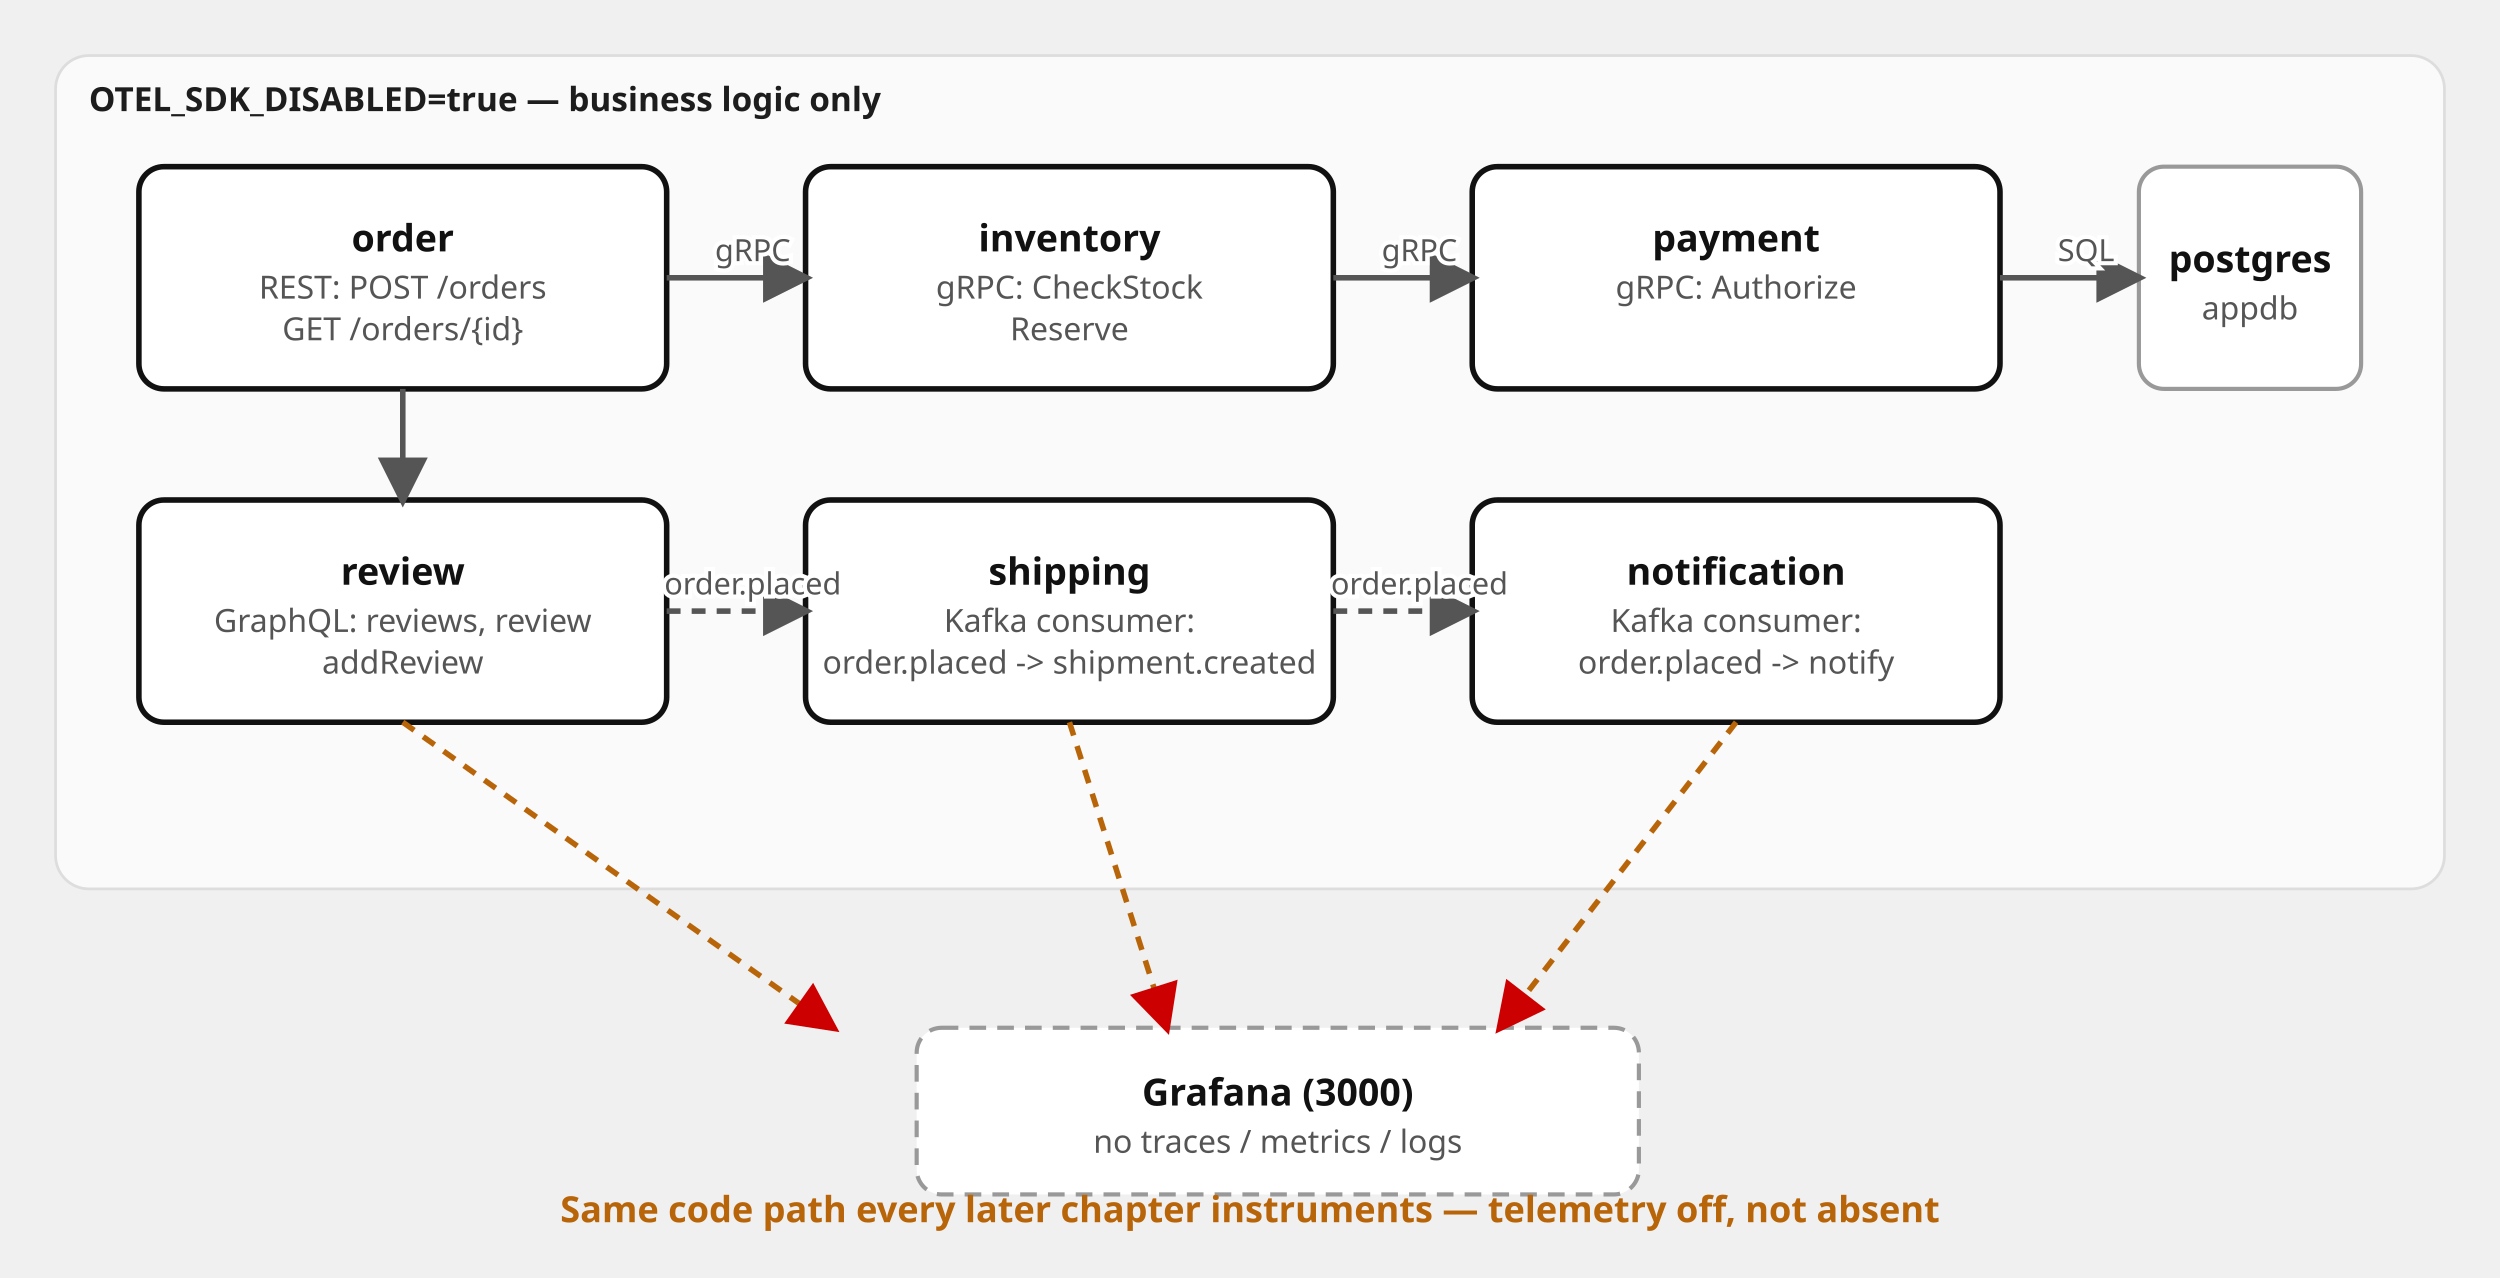
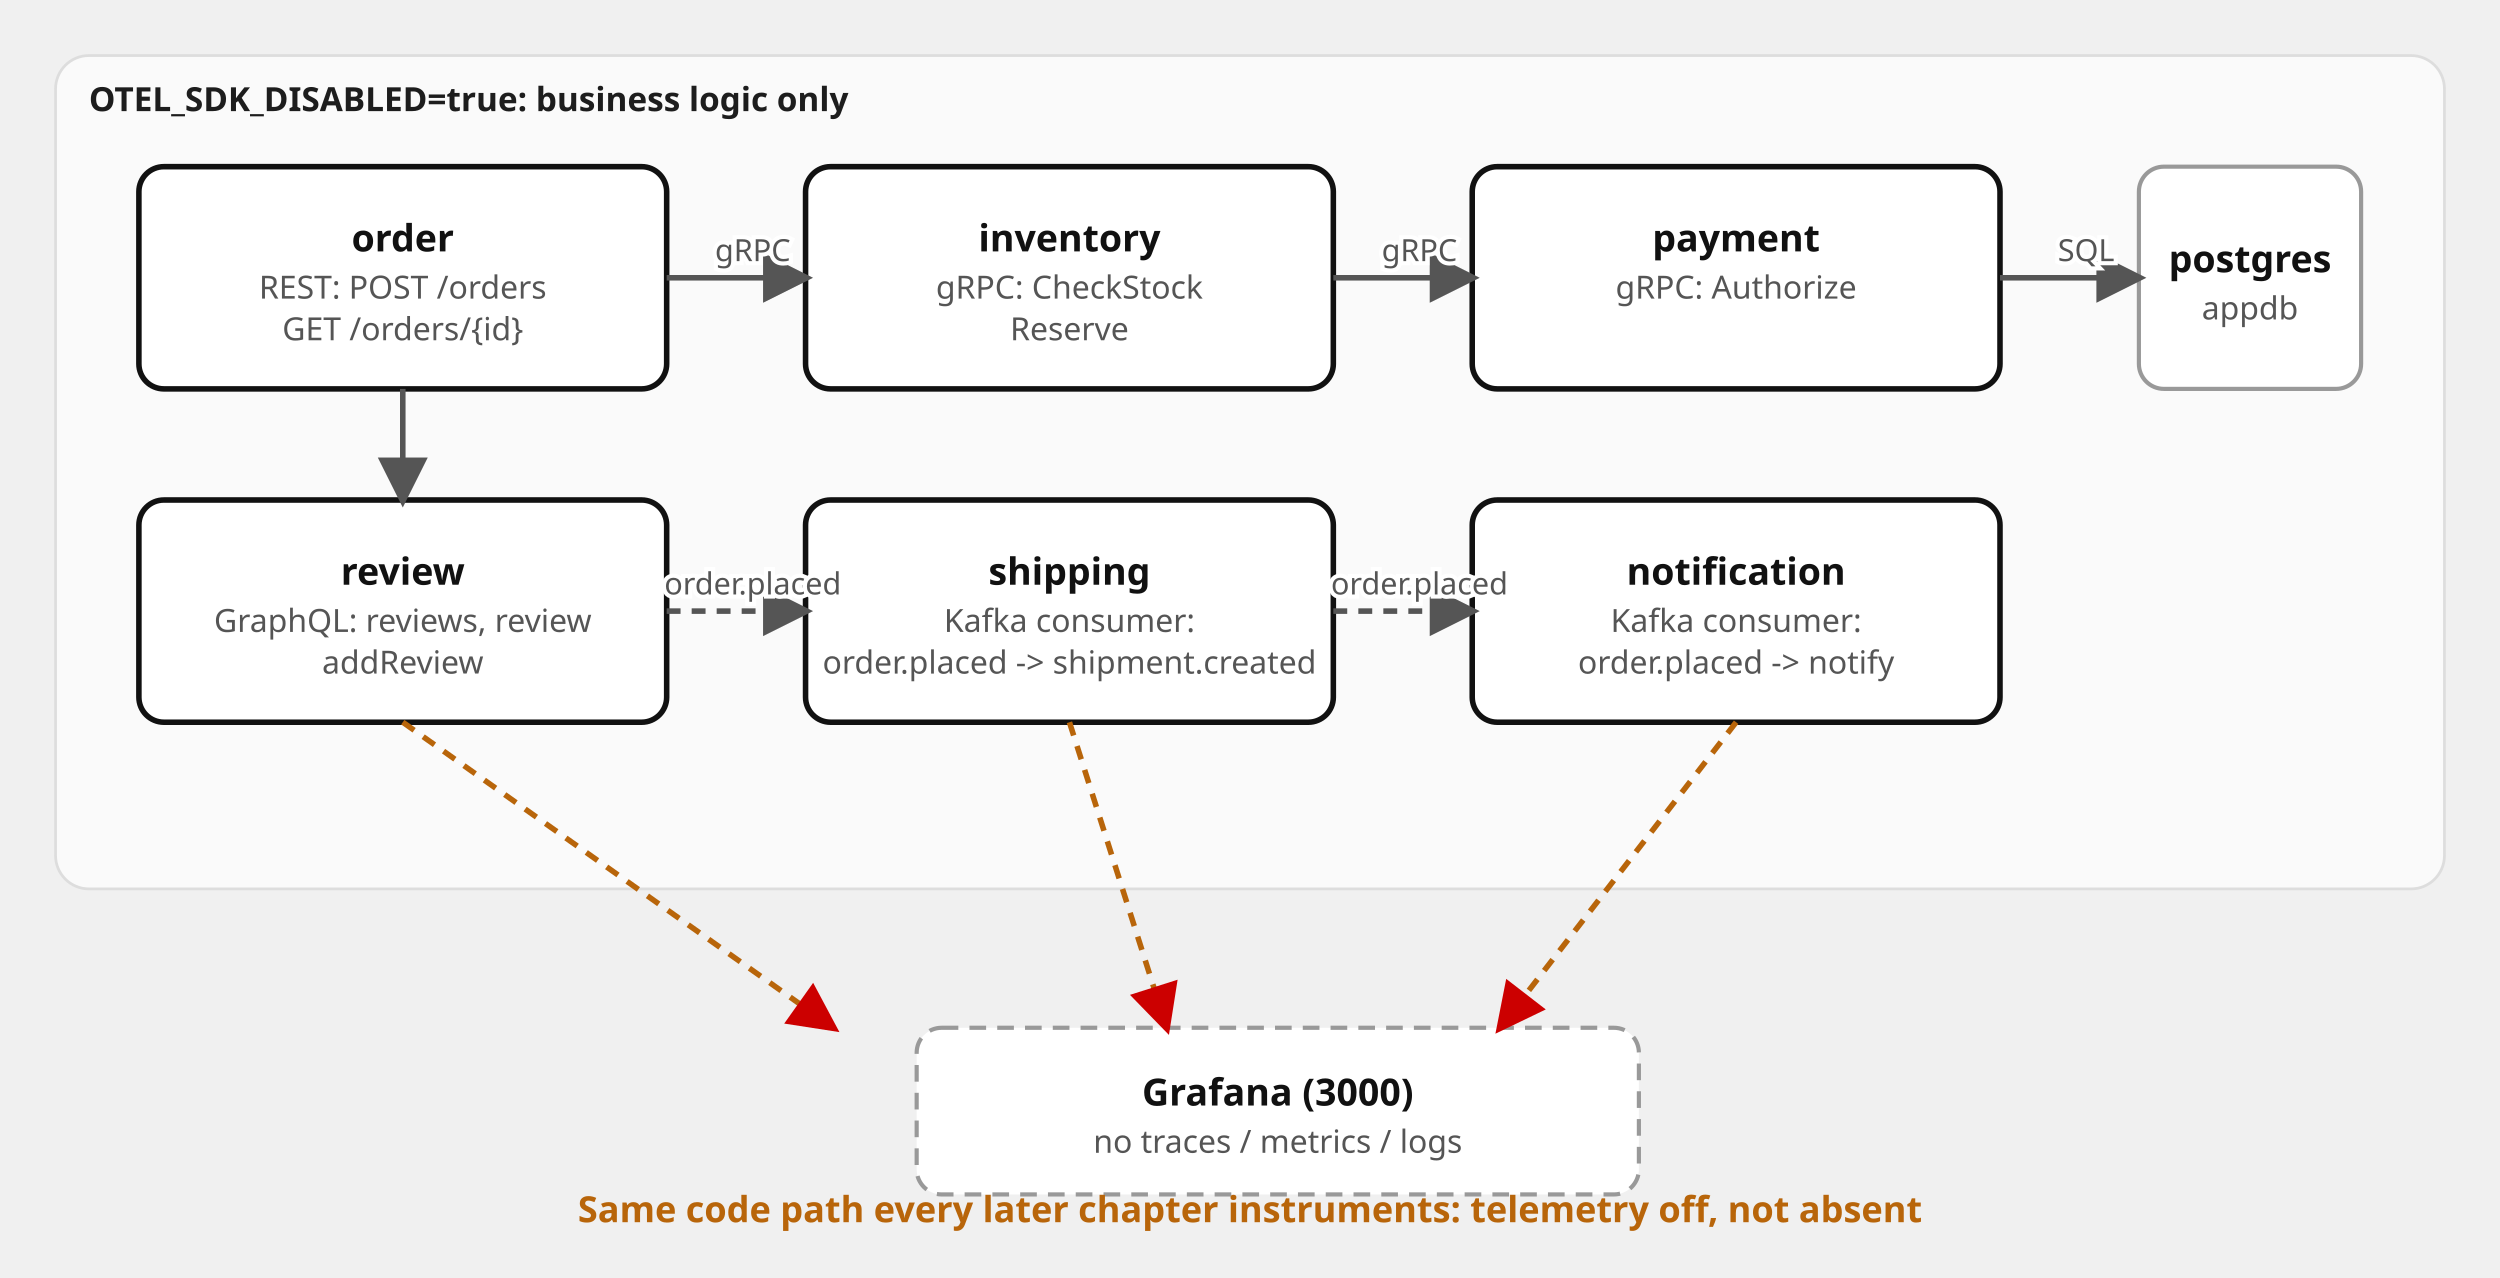
<svg xmlns="http://www.w3.org/2000/svg" viewBox="0 0 900 460" font-family="'Red Hat Text', system-ui, sans-serif" role="img">
  <defs>
    <marker id="a" viewBox="0 0 10 10" refX="8.5" refY="5" markerWidth="9" markerHeight="9" orient="auto-start-reverse">
      <path d="M0,0 L10,5 L0,10 z" fill="#555" />
    </marker>
    <marker id="am" viewBox="0 0 10 10" refX="8.5" refY="5" markerWidth="9" markerHeight="9" orient="auto-start-reverse">
      <path d="M0,0 L10,5 L0,10 z" fill="#cc0000" />
    </marker>
  </defs>
  <rect x="20" y="20" width="860" height="300" rx="12" fill="#fafafa" stroke="#ddd" />
-   <text x="32" y="40" font-size="12" font-weight="700" fill="#1d1d1d">OTEL_SDK_DISABLED=true — business logic only</text>
+   <text x="32" y="40" font-size="12" font-weight="700" fill="#1d1d1d">OTEL_SDK_DISABLED=true: business logic only</text>
  <rect x="50" y="60" width="190" height="80" rx="9" fill="#ffffff" stroke="#111111" stroke-width="2" />
  <text x="145.0" y="90.5" font-size="13.5" font-weight="700" fill="#111111" text-anchor="middle">order</text>
  <text x="145.0" y="107.5" font-size="11.5" fill="#555555" text-anchor="middle">REST: POST /orders</text>
  <text x="145.0" y="122.5" font-size="11.5" fill="#555555" text-anchor="middle">GET /orders/{id}</text>
  <rect x="290" y="60" width="190" height="80" rx="9" fill="#ffffff" stroke="#111111" stroke-width="2" />
  <text x="385.0" y="90.5" font-size="13.5" font-weight="700" fill="#111111" text-anchor="middle">inventory</text>
  <text x="385.0" y="107.5" font-size="11.5" fill="#555555" text-anchor="middle">gRPC: CheckStock</text>
  <text x="385.0" y="122.5" font-size="11.5" fill="#555555" text-anchor="middle">Reserve</text>
  <rect x="530" y="60" width="190" height="80" rx="9" fill="#ffffff" stroke="#111111" stroke-width="2" />
  <text x="625.0" y="90.5" font-size="13.5" font-weight="700" fill="#111111" text-anchor="middle">payment</text>
  <text x="625.0" y="107.5" font-size="11.5" fill="#555555" text-anchor="middle">gRPC: Authorize</text>
  <text x="625.0" y="122.5" font-size="11.5" fill="#555555" text-anchor="middle" />
  <rect x="770" y="60" width="80" height="80" rx="9" fill="#ffffff" stroke="#999999" stroke-width="1.5" />
  <text x="810.0" y="98.0" font-size="13.5" font-weight="700" fill="#111111" text-anchor="middle">postgres</text>
  <text x="810.0" y="115.0" font-size="11.5" fill="#555555" text-anchor="middle">appdb</text>
  <rect x="50" y="180" width="190" height="80" rx="9" fill="#ffffff" stroke="#111111" stroke-width="2" />
  <text x="145.0" y="210.5" font-size="13.5" font-weight="700" fill="#111111" text-anchor="middle">review</text>
  <text x="145.0" y="227.5" font-size="11.5" fill="#555555" text-anchor="middle">GraphQL: reviews, review</text>
  <text x="145.0" y="242.5" font-size="11.5" fill="#555555" text-anchor="middle">addReview</text>
  <rect x="290" y="180" width="190" height="80" rx="9" fill="#ffffff" stroke="#111111" stroke-width="2" />
  <text x="385.0" y="210.5" font-size="13.5" font-weight="700" fill="#111111" text-anchor="middle">shipping</text>
  <text x="385.0" y="227.5" font-size="11.5" fill="#555555" text-anchor="middle">Kafka consumer:</text>
  <text x="385.0" y="242.5" font-size="11.5" fill="#555555" text-anchor="middle">order.placed -&gt; shipment.created</text>
  <rect x="530" y="180" width="190" height="80" rx="9" fill="#ffffff" stroke="#111111" stroke-width="2" />
  <text x="625.0" y="210.5" font-size="13.5" font-weight="700" fill="#111111" text-anchor="middle">notification</text>
  <text x="625.0" y="227.5" font-size="11.5" fill="#555555" text-anchor="middle">Kafka consumer:</text>
  <text x="625.0" y="242.5" font-size="11.5" fill="#555555" text-anchor="middle">order.placed -&gt; notify</text>
  <rect x="330" y="370" width="260" height="60" rx="9" fill="#ffffff" stroke="#999999" stroke-width="1.5" stroke-dasharray="6 4" />
  <text x="460.0" y="398.0" font-size="13.5" font-weight="700" fill="#111111" text-anchor="middle">Grafana (3000)</text>
  <text x="460.0" y="415.0" font-size="11.5" fill="#555555" text-anchor="middle">no traces / metrics / logs</text>
  <path d="M240,100 L290,100" fill="none" stroke="#555" stroke-width="2" marker-end="url(#a)" />
  <text x="271.0" y="94.0" font-size="11" fill="#ffffff" stroke="#ffffff" stroke-width="3" paint-order="stroke" text-anchor="middle">gRPC</text>
  <text x="271.0" y="94.0" font-size="11" fill="#555" text-anchor="middle">gRPC</text>
  <path d="M480,100 L530,100" fill="none" stroke="#555" stroke-width="2" marker-end="url(#a)" />
  <text x="511.0" y="94.0" font-size="11" fill="#ffffff" stroke="#ffffff" stroke-width="3" paint-order="stroke" text-anchor="middle">gRPC</text>
  <text x="511.0" y="94.0" font-size="11" fill="#555" text-anchor="middle">gRPC</text>
  <path d="M720,100 L770,100" fill="none" stroke="#555" stroke-width="2" marker-end="url(#a)" />
  <text x="751.0" y="94.0" font-size="11" fill="#ffffff" stroke="#ffffff" stroke-width="3" paint-order="stroke" text-anchor="middle">SQL</text>
  <text x="751.0" y="94.0" font-size="11" fill="#555" text-anchor="middle">SQL</text>
  <path d="M145,140 L145,180" fill="none" stroke="#555" stroke-width="2" marker-end="url(#a)" />
  <path d="M240,220 L290,220" fill="none" stroke="#555" stroke-width="2" stroke-dasharray="5 4" marker-end="url(#a)" />
  <text x="271.0" y="214.0" font-size="11" fill="#ffffff" stroke="#ffffff" stroke-width="3" paint-order="stroke" text-anchor="middle">order.placed</text>
  <text x="271.0" y="214.0" font-size="11" fill="#555" text-anchor="middle">order.placed</text>
  <path d="M480,220 L530,220" fill="none" stroke="#555" stroke-width="2" stroke-dasharray="5 4" marker-end="url(#a)" />
  <text x="511.0" y="214.0" font-size="11" fill="#ffffff" stroke="#ffffff" stroke-width="3" paint-order="stroke" text-anchor="middle">order.placed</text>
  <text x="511.0" y="214.0" font-size="11" fill="#555" text-anchor="middle">order.placed</text>
  <path d="M145,260 L300,370" fill="none" stroke="#b8650a" stroke-width="2" stroke-dasharray="5 4" marker-end="url(#am)" />
  <text x="452.5" y="645.0" font-size="11" fill="#ffffff" stroke="#ffffff" stroke-width="3" paint-order="stroke" text-anchor="middle">nothing to see</text>
  <text x="452.5" y="645.0" font-size="11" fill="#b8650a" text-anchor="middle">nothing to see</text>
  <path d="M385,260 L420,370" fill="none" stroke="#b8650a" stroke-width="2" stroke-dasharray="5 4" marker-end="url(#am)" />
  <path d="M625,260 L540,370" fill="none" stroke="#b8650a" stroke-width="2" stroke-dasharray="5 4" marker-end="url(#am)" />
-   <text x="450" y="440" font-size="13" fill="#b8650a" text-anchor="middle" font-weight="700">Same code path every later chapter instruments — telemetry off, not absent</text>
+   <text x="450" y="440" font-size="13" fill="#b8650a" text-anchor="middle" font-weight="700">Same code path every later chapter instruments: telemetry off, not absent</text>
</svg>
